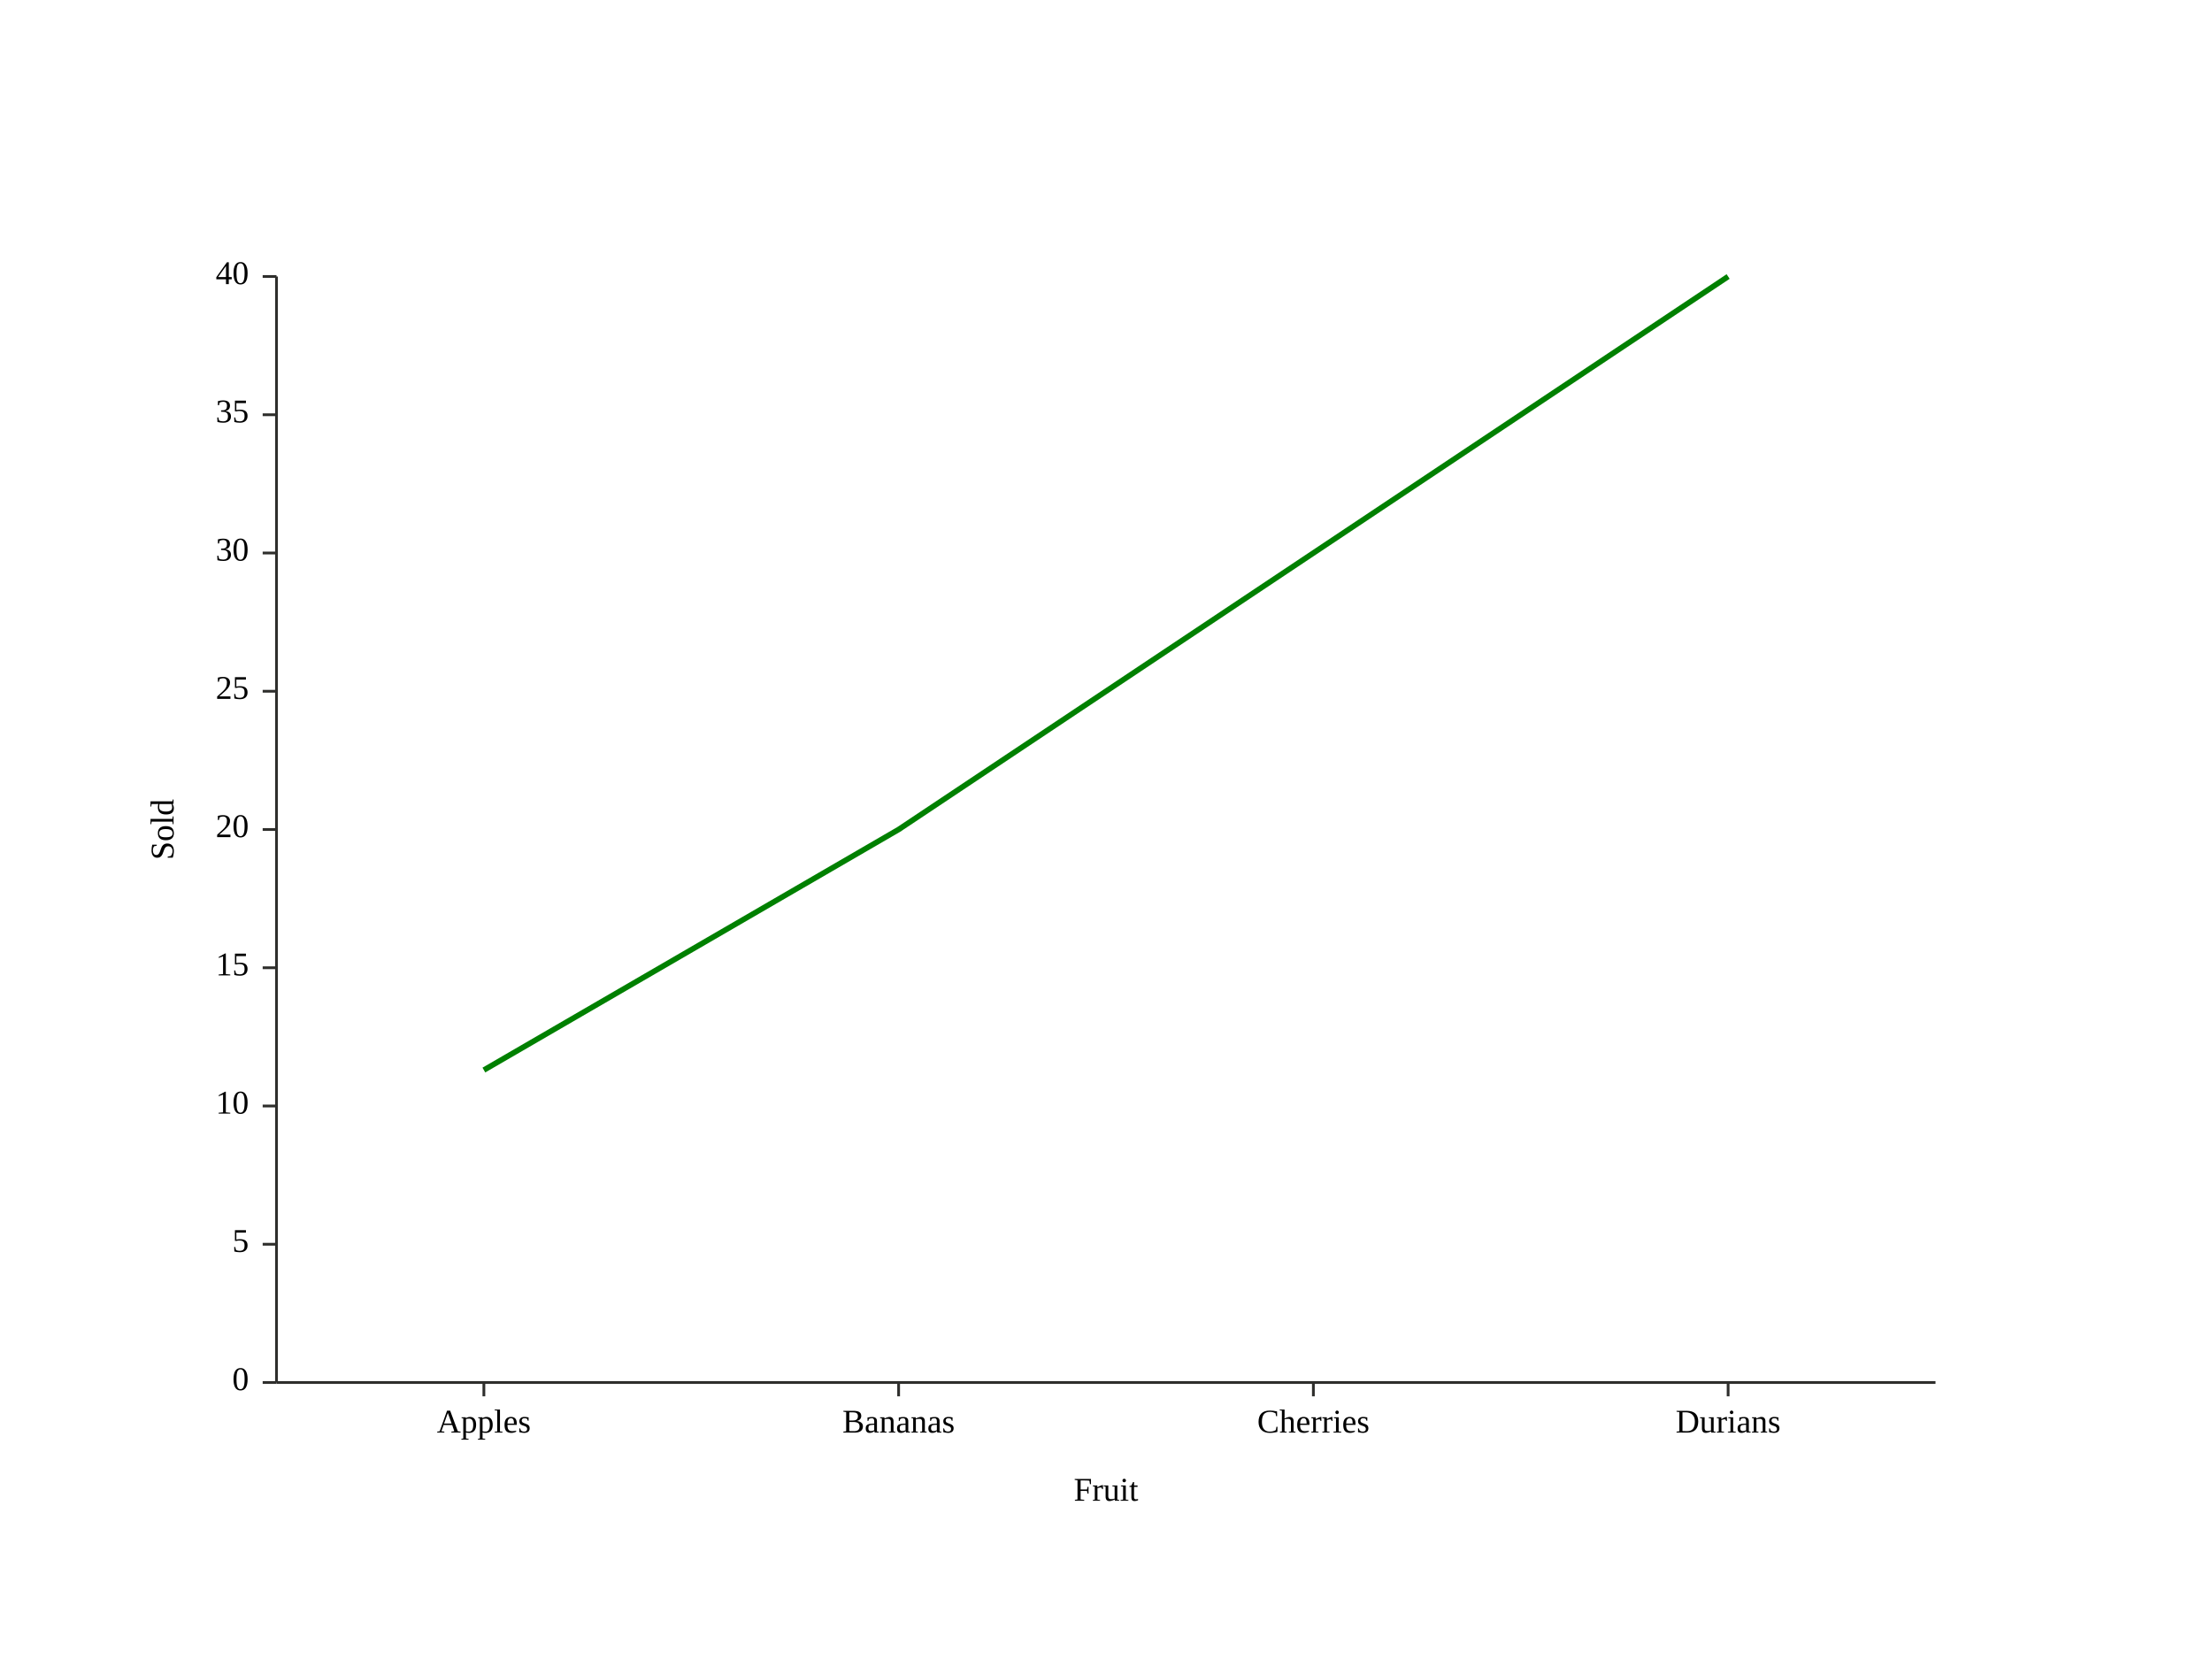
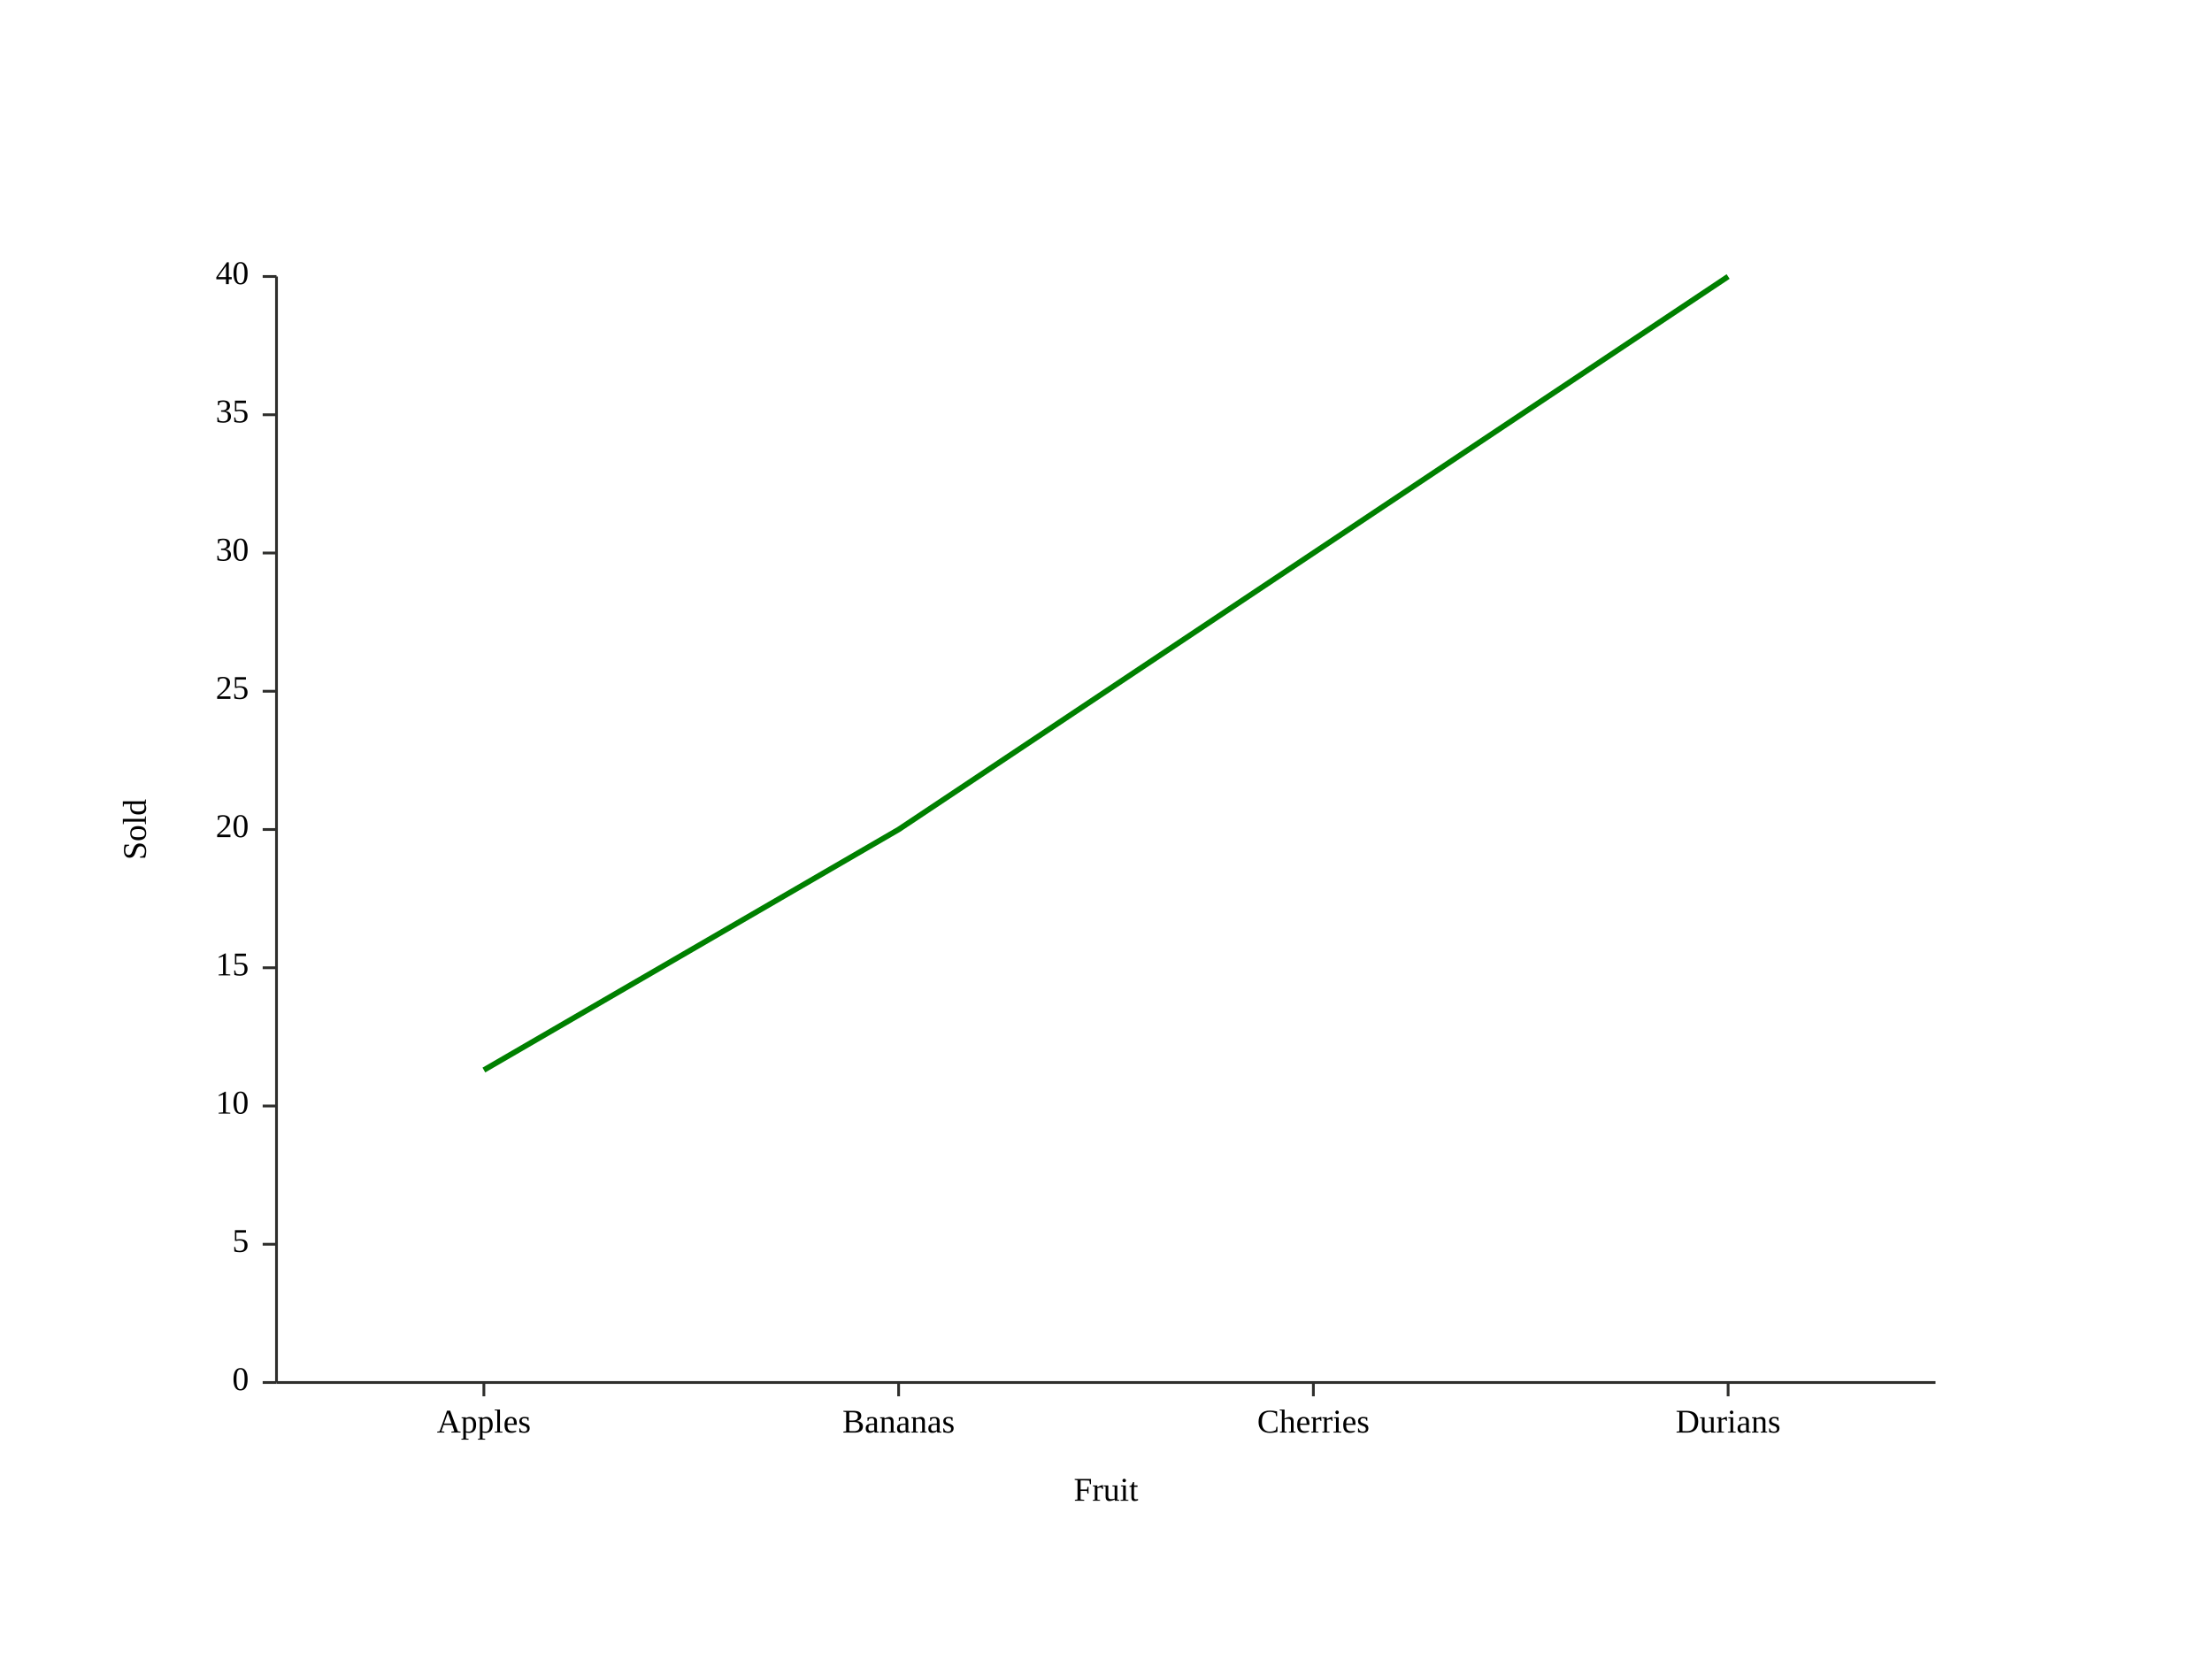
<svg xmlns="http://www.w3.org/2000/svg" viewBox="0 0 800 600">
  <line x1="100" y1="500" x2="700" y2="500" stroke="#2e2e2c" />
  <text x="400.0" y="540" text-anchor="middle" dominant-baseline="middle">Fruit</text>
  <line x1="175.0" y1="500" x2="175.0" y2="505" stroke="#2e2e2c" />
  <line x1="325.0" y1="500" x2="325.0" y2="505" stroke="#2e2e2c" />
  <line x1="475.0" y1="500" x2="475.0" y2="505" stroke="#2e2e2c" />
  <line x1="625.0" y1="500" x2="625.0" y2="505" stroke="#2e2e2c" />
  <text x="175.0" y="510" text-anchor="middle" dominant-baseline="hanging">Apples</text>
  <text x="325.0" y="510" text-anchor="middle" dominant-baseline="hanging">Bananas</text>
  <text x="475.0" y="510" text-anchor="middle" dominant-baseline="hanging">Cherries</text>
  <text x="625.0" y="510" text-anchor="middle" dominant-baseline="hanging">Durians</text>
  <line x1="100" y1="100" x2="100" y2="500" stroke="#2e2e2c" />
-   <text x="60" y="300.0" text-anchor="middle" dominant-baseline="middle" transform="rotate(-90 60 300.0)">Sold</text>
+   <text x="50" y="300.0" text-anchor="middle" dominant-baseline="middle" transform="rotate(-90 50 300.0)">Sold</text>
  <line x1="95" y1="500.0" x2="100" y2="500.0" stroke="#2e2e2c" />
  <line x1="95" y1="450.0" x2="100" y2="450.0" stroke="#2e2e2c" />
  <line x1="95" y1="400.0" x2="100" y2="400.0" stroke="#2e2e2c" />
  <line x1="95" y1="350.0" x2="100" y2="350.0" stroke="#2e2e2c" />
  <line x1="95" y1="300.0" x2="100" y2="300.0" stroke="#2e2e2c" />
  <line x1="95" y1="250.0" x2="100" y2="250.0" stroke="#2e2e2c" />
  <line x1="95" y1="200.0" x2="100" y2="200.0" stroke="#2e2e2c" />
  <line x1="95" y1="150.0" x2="100" y2="150.0" stroke="#2e2e2c" />
  <line x1="95" y1="100.0" x2="100" y2="100.0" stroke="#2e2e2c" />
  <text x="90" y="500.0" text-anchor="end" dominant-baseline="middle">0</text>
  <text x="90" y="450.0" text-anchor="end" dominant-baseline="middle">5</text>
  <text x="90" y="400.0" text-anchor="end" dominant-baseline="middle">10</text>
  <text x="90" y="350.0" text-anchor="end" dominant-baseline="middle">15</text>
  <text x="90" y="300.0" text-anchor="end" dominant-baseline="middle">20</text>
  <text x="90" y="250.0" text-anchor="end" dominant-baseline="middle">25</text>
  <text x="90" y="200.0" text-anchor="end" dominant-baseline="middle">30</text>
  <text x="90" y="150.0" text-anchor="end" dominant-baseline="middle">35</text>
  <text x="90" y="100.0" text-anchor="end" dominant-baseline="middle">40</text>
  <path d="M 175.0 387.0 L 325.0 300.0 L 475.0 200.0 L 625.0 100.0" fill="none" stroke-width="2" stroke="green" />
</svg>
